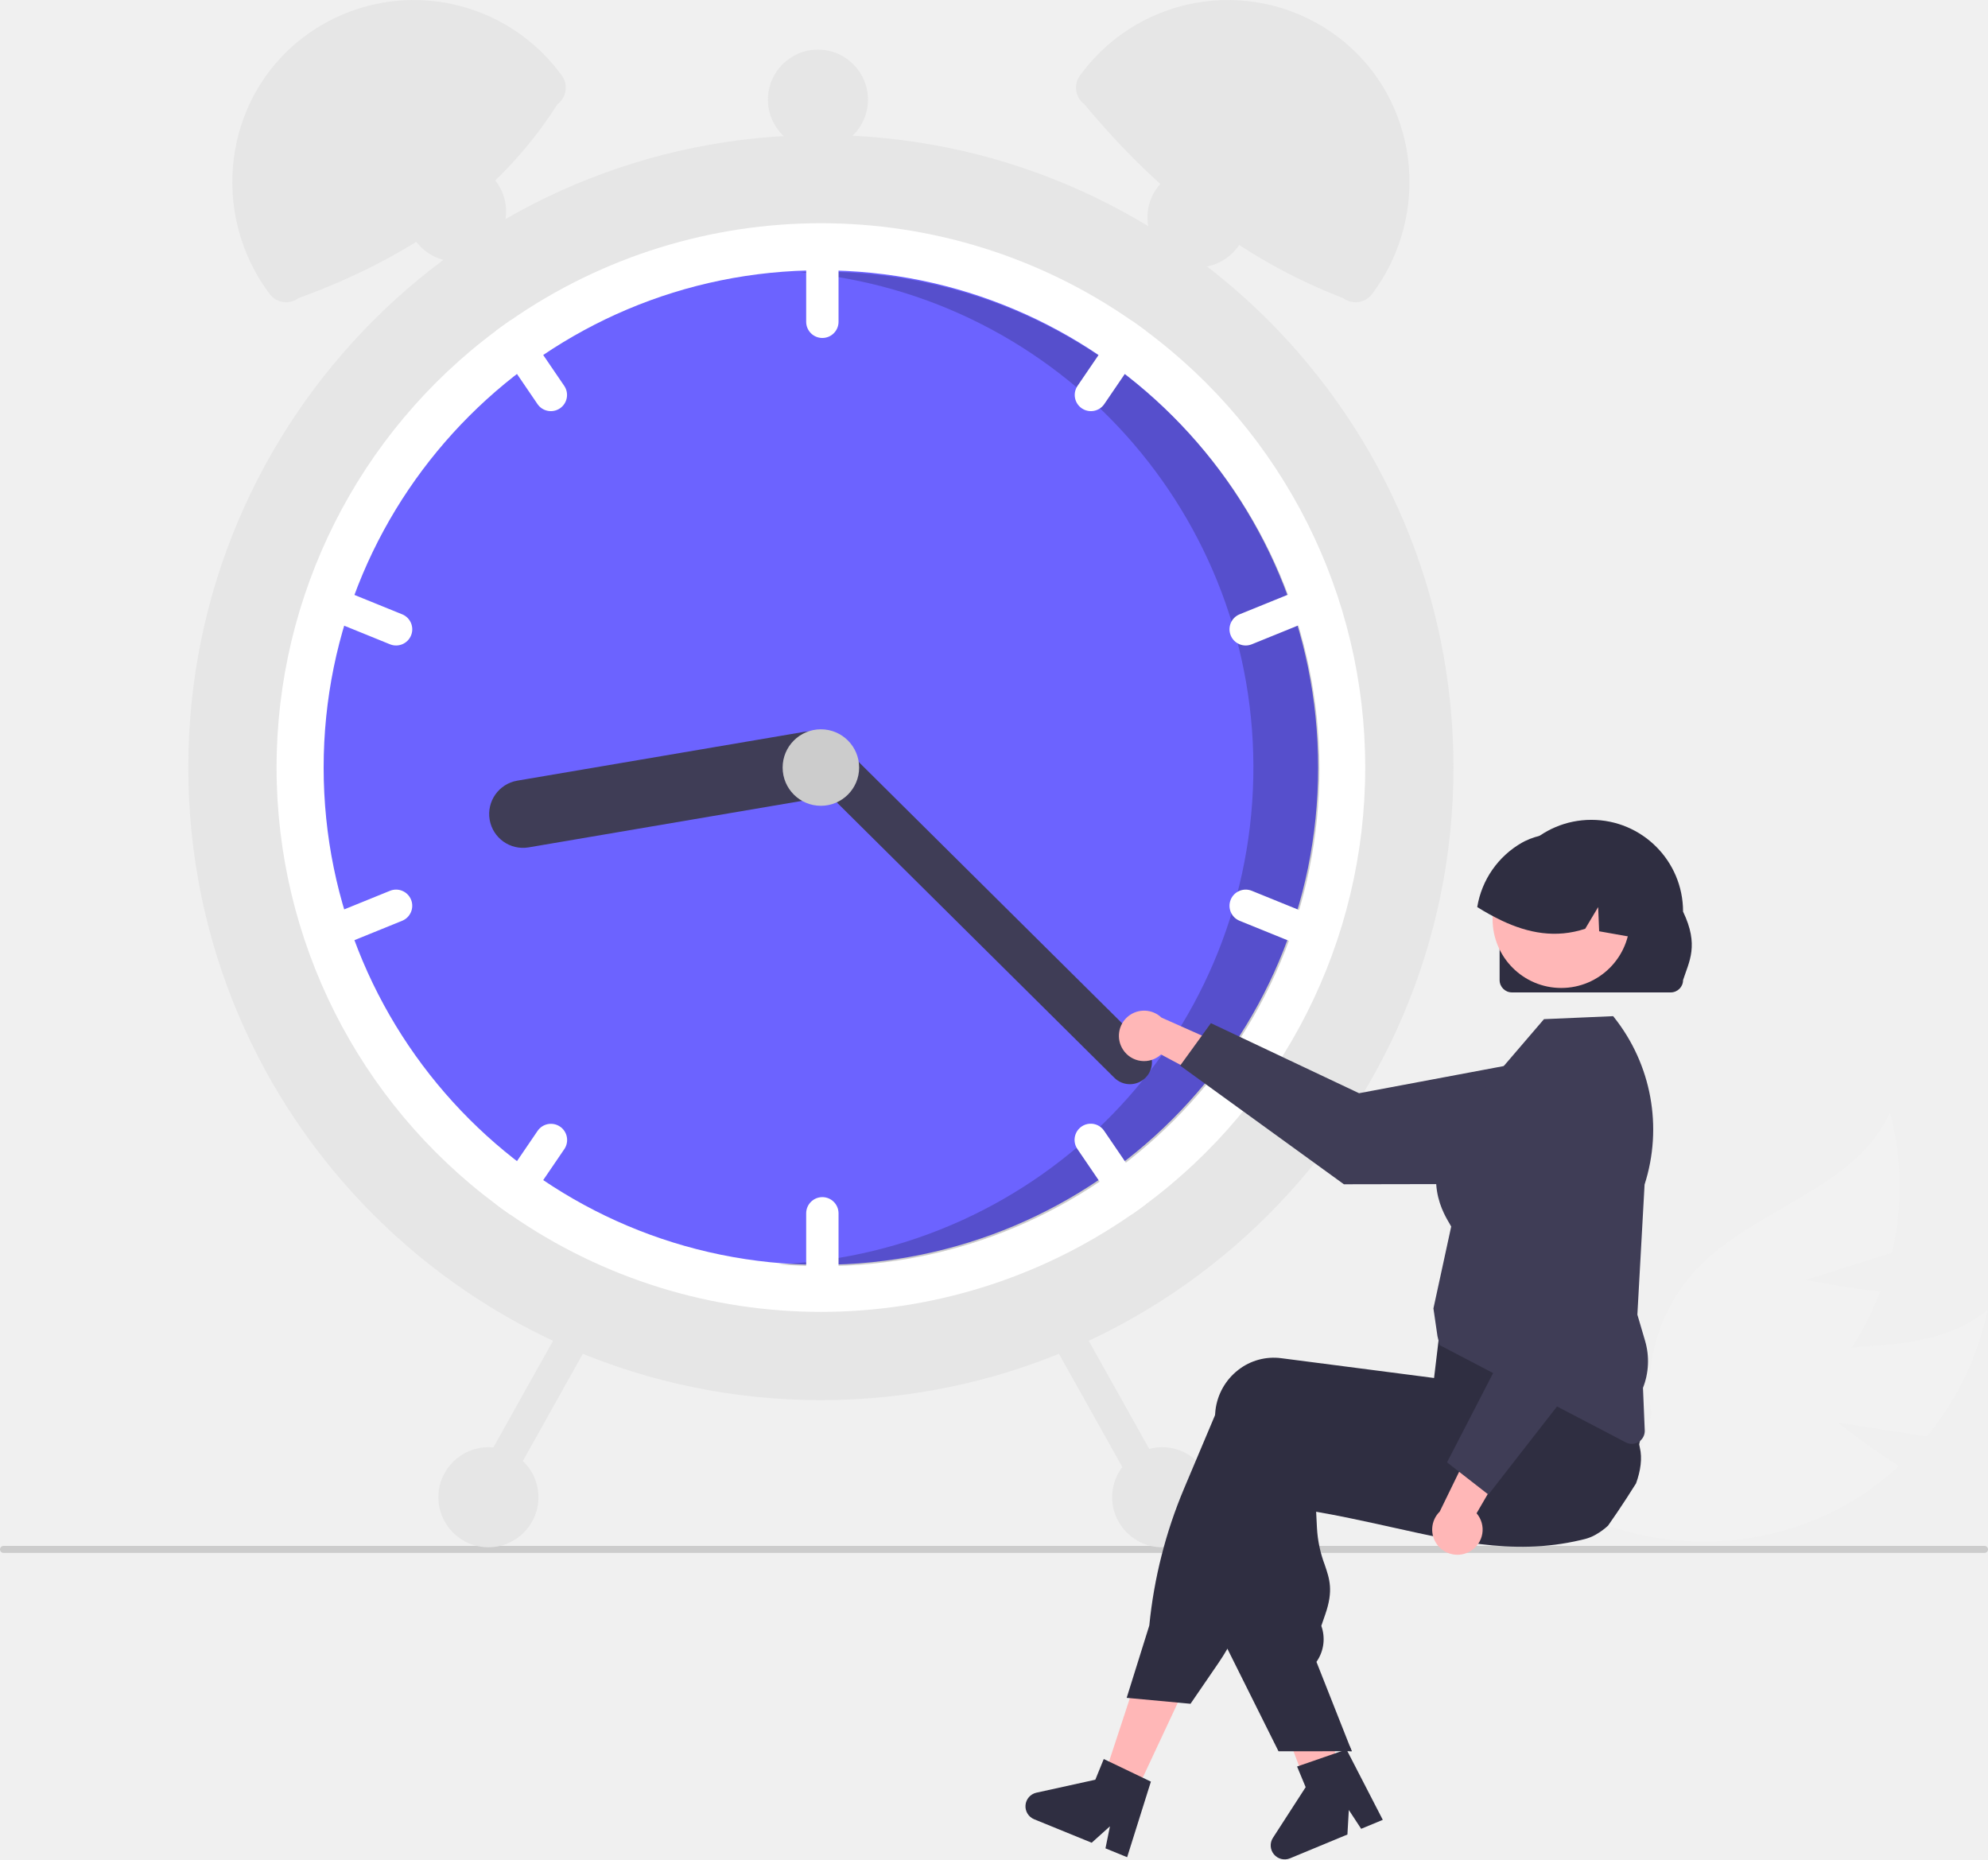
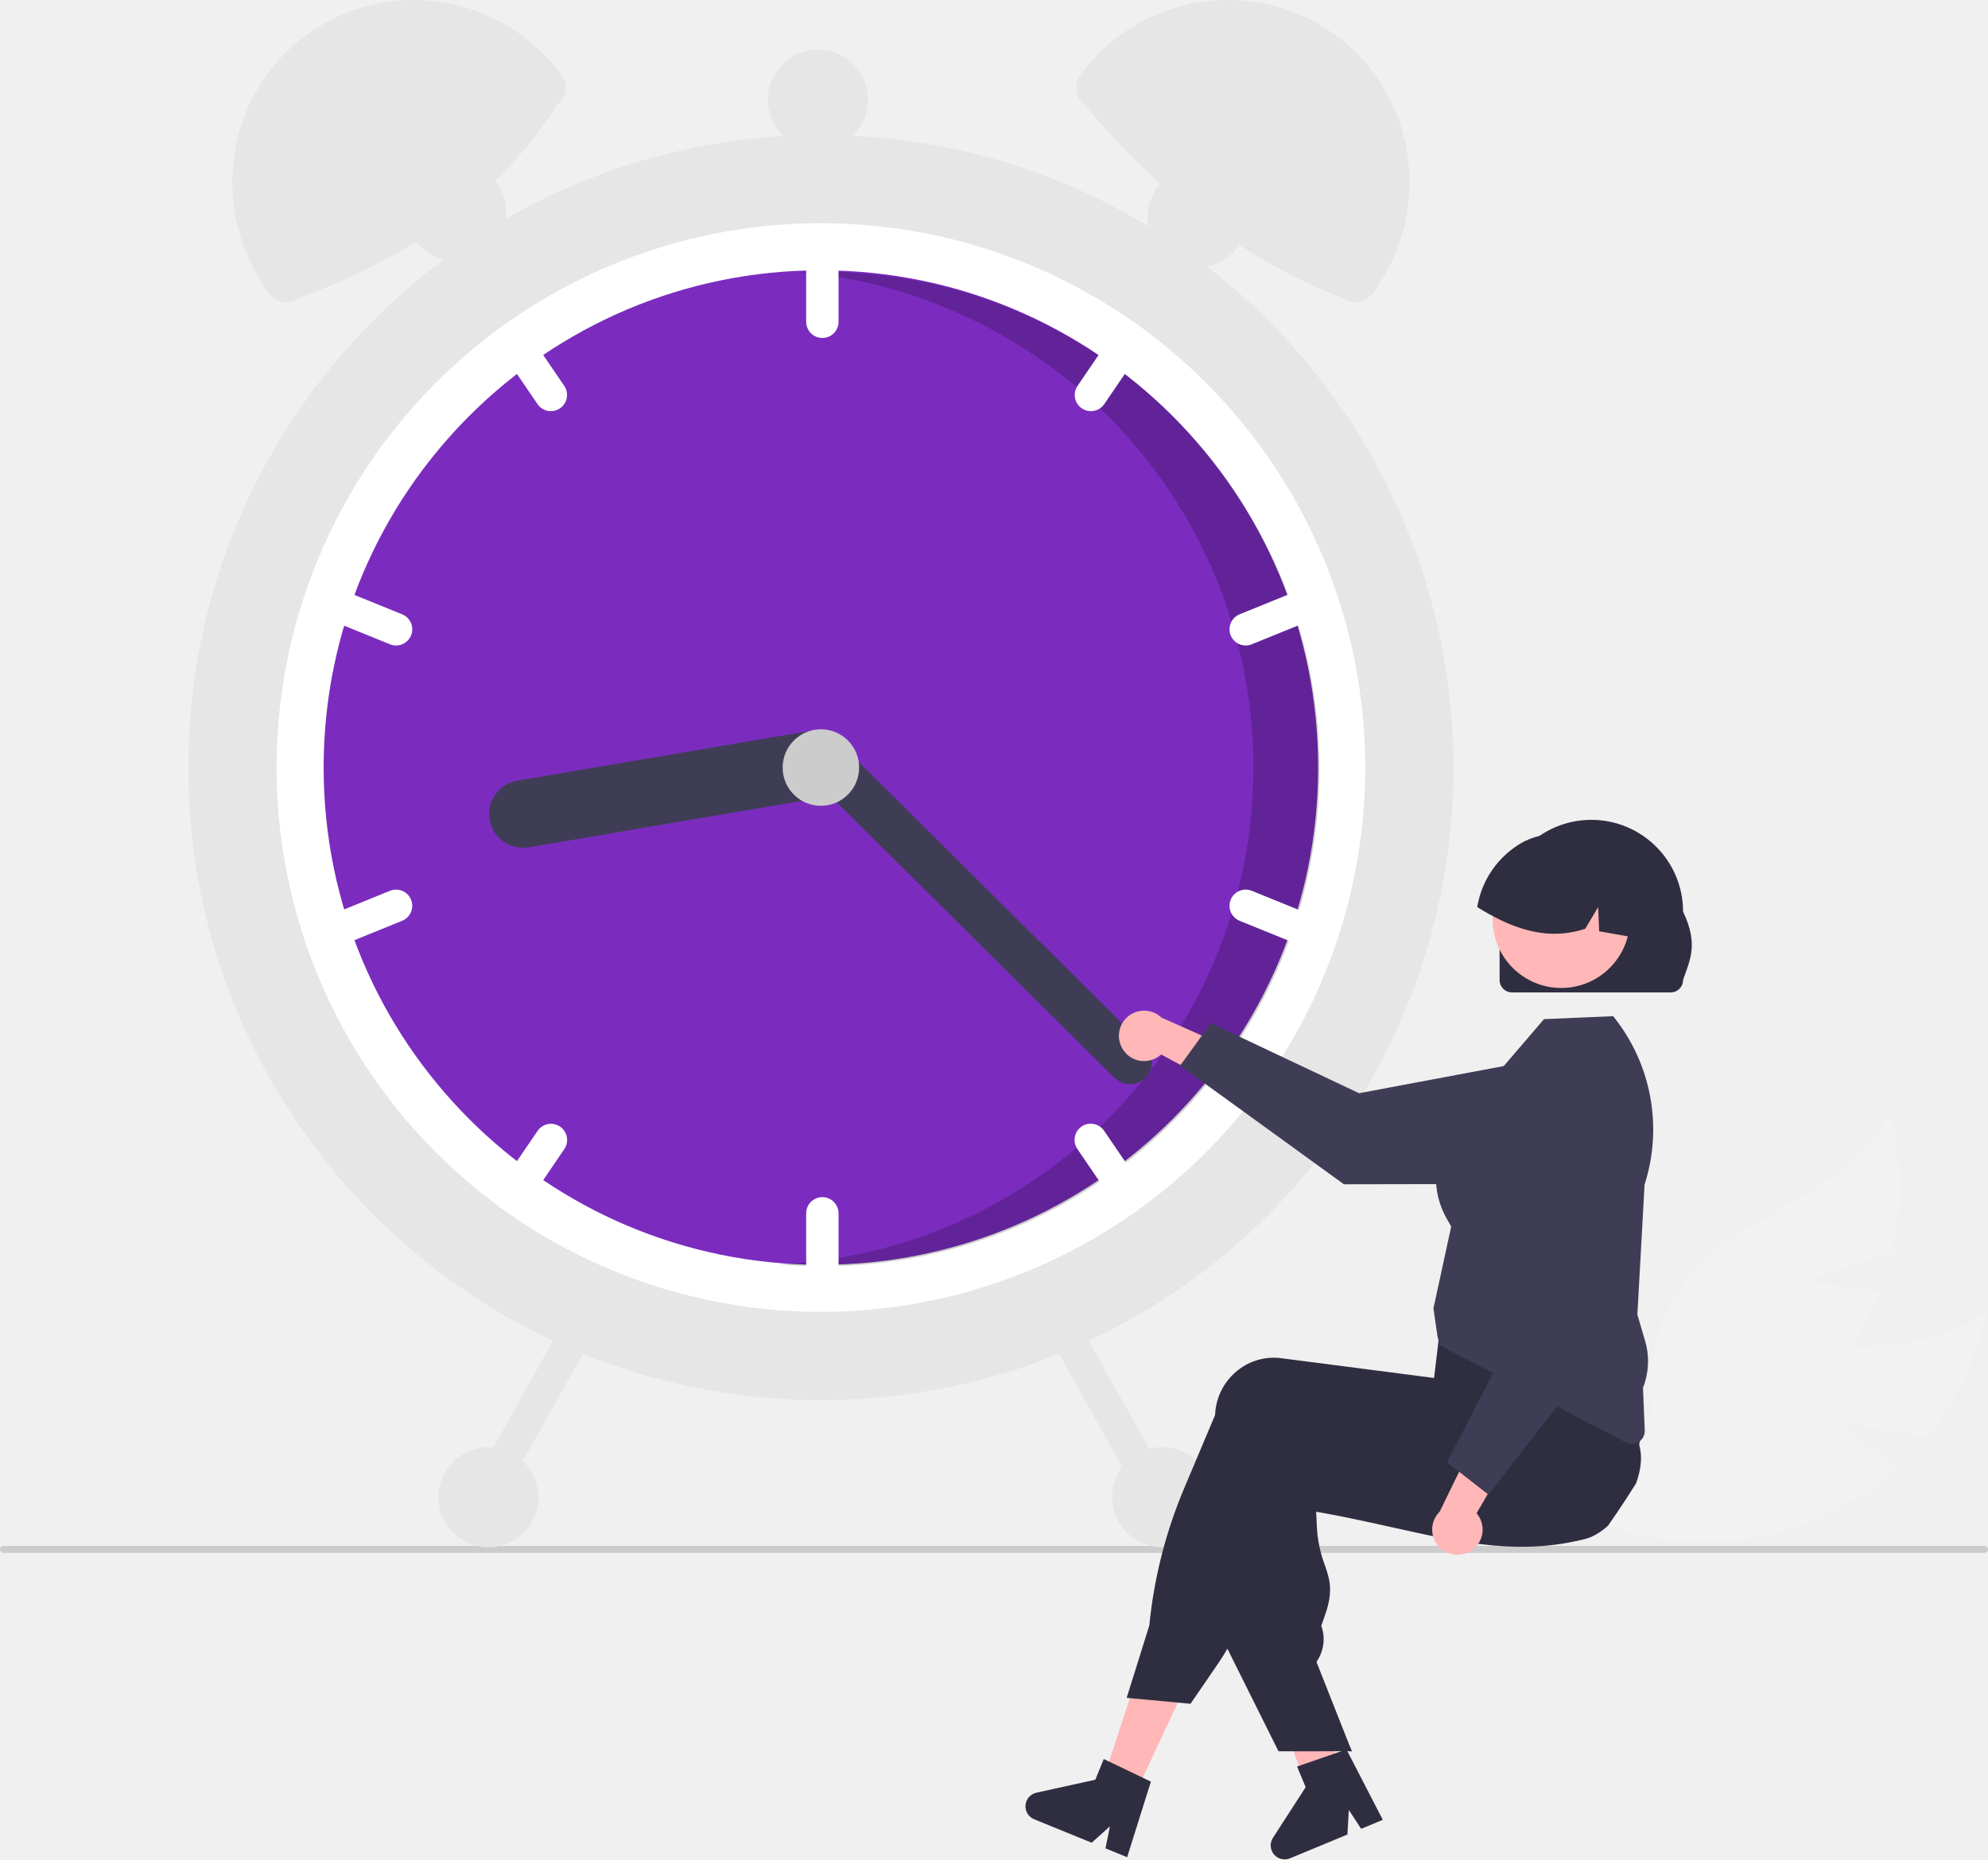
<svg xmlns="http://www.w3.org/2000/svg" data-name="Layer 1" width="675.67" height="631.947" viewBox="0 0 675.67 631.947">
  <path d="M886.757,617.484l30.311,4.737a98.985,98.985,0,0,0,20.604-42.939c-22.164,18.143-55.869,8.502-82.745,18.407A59.54,59.54,0,0,0,819.307,635.033L804.494,650.97A99.77,99.77,0,0,0,887.905,646.378a96.372,96.372,0,0,0,19.64-14.099C896.939,625.6,886.757,617.484,886.757,617.484Z" transform="translate(-262.165 -134.0265)" fill="#f2f2f2" />
  <path d="M875.996,569.007l29.242-9.278a98.985,98.985,0,0,0-.708-47.621c-11.746,26.123-46.214,32.526-65.851,53.377a59.54,59.54,0,0,0-15.227,49.31l-6.151,20.871a99.77,99.77,0,0,0,72.609-41.31,96.373,96.373,0,0,0,11.291-21.379C888.73,571.73,875.996,569.007,875.996,569.007Z" transform="translate(-262.165 -134.0265)" fill="#f2f2f2" />
  <path d="M937.835,660.625a1.186,1.186,0,0,1-1.19,1.19H263.355a1.19,1.19,0,0,1,0-2.38h673.29A1.187,1.187,0,0,1,937.835,660.625Z" transform="translate(-262.165 -134.0265)" fill="#ccc" />
  <circle cx="278.998" cy="260.866" r="215" fill="#e6e6e6" />
  <path d="M726.163,394.892a184.744,184.744,0,0,1-74.67,148.51c-1.55,1.16-3.13,2.29-4.72,3.39a185.031,185.031,0,0,1-211.22,0c-1.59-1.1-3.17-2.23-4.72-3.39a185.02,185.02,0,0,1,0-297.02c1.55-1.16,3.13-2.29,4.72-3.39a185.031,185.031,0,0,1,211.22,0c1.59,1.1,3.17,2.23,4.72,3.39A184.744,184.744,0,0,1,726.163,394.892Z" transform="translate(-262.165 -134.0265)" fill="#fff" />
-   <circle cx="278.998" cy="260.866" r="169" fill="#6c63ff" />
+   <circle cx="278.998" cy="260.866" r="169" fill="#7b2cbf" />
  <path d="M541.604,226.365c-2.562,0-5.108.067-7.642.18a168.995,168.995,0,0,1-7.156,337.168c4.878.423,9.811.652,14.799.652a169,169,0,0,0,0-338Z" transform="translate(-262.165 -134.0265)" opacity="0.2" />
  <path d="M541.663,213.892a5.51,5.51,0,0,0-5.5,5.5v24a5.5,5.5,0,0,0,11,0v-24A5.51,5.51,0,0,0,541.663,213.892Z" transform="translate(-262.165 -134.0265)" fill="#fff" />
  <path d="M651.493,246.382c-1.55-1.16-3.13-2.29-4.72-3.39a5.497,5.497,0,0,0-4.9,2.39l-13.51,19.83a5.499,5.499,0,0,0,9.09,6.19l13.51-19.83A5.464,5.464,0,0,0,651.493,246.382Z" transform="translate(-262.165 -134.0265)" fill="#fff" />
  <path d="M712.873,336.802a5.493,5.493,0,0,0-7.16-3.02l-22.24,9.03a5.499,5.499,0,0,0,4.14,10.19l22.24-9.03A5.512,5.512,0,0,0,712.873,336.802Z" transform="translate(-262.165 -134.0265)" fill="#fff" />
  <path d="M453.963,265.212l-13.51-19.83a5.497,5.497,0,0,0-4.9-2.39c-1.59,1.1-3.17,2.23-4.72,3.39a5.464,5.464,0,0,0,.53,5.19l13.51,19.83a5.499,5.499,0,0,0,9.09-6.19Z" transform="translate(-262.165 -134.0265)" fill="#fff" />
  <path d="M398.853,342.812l-22.24-9.03a5.499,5.499,0,0,0-4.14,10.19l22.24,9.03a5.499,5.499,0,0,0,4.14-10.19Z" transform="translate(-262.165 -134.0265)" fill="#fff" />
  <path d="M541.663,540.892a5.51,5.51,0,0,0-5.5,5.5v24a5.5,5.5,0,0,0,11,0v-24A5.51,5.51,0,0,0,541.663,540.892Z" transform="translate(-262.165 -134.0265)" fill="#fff" />
  <path d="M650.963,538.212l-13.51-19.83a5.499,5.499,0,1,0-9.09,6.19l13.51,19.83a5.497,5.497,0,0,0,4.9,2.39c1.59-1.1,3.17-2.23,4.72-3.39A5.464,5.464,0,0,0,650.963,538.212Z" transform="translate(-262.165 -134.0265)" fill="#fff" />
  <path d="M709.853,445.812l-22.24-9.03a5.499,5.499,0,0,0-4.14,10.19l22.24,9.03a5.499,5.499,0,0,0,4.14-10.19Z" transform="translate(-262.165 -134.0265)" fill="#fff" />
  <path d="M452.513,516.932a5.5,5.5,0,0,0-7.64,1.45l-13.51,19.83a5.464,5.464,0,0,0-.53,5.19c1.55,1.16,3.13,2.29,4.72,3.39a5.497,5.497,0,0,0,4.9-2.39l13.51-19.83A5.498,5.498,0,0,0,452.513,516.932Z" transform="translate(-262.165 -134.0265)" fill="#fff" />
  <path d="M401.873,439.802a5.493,5.493,0,0,0-7.16-3.02l-22.24,9.03a5.499,5.499,0,0,0,4.14,10.19l22.24-9.03A5.512,5.512,0,0,0,401.873,439.802Z" transform="translate(-262.165 -134.0265)" fill="#fff" />
  <path d="M548.799,392.163a11.513,11.513,0,0,1-9.409,13.266l-97.598,16.601a11.5,11.5,0,0,1-3.857-22.674l97.598-16.601A11.513,11.513,0,0,1,548.799,392.163Z" transform="translate(-262.165 -134.0265)" fill="#3f3d56" />
  <path d="M651.518,500.294a7.508,7.508,0,0,1-10.607.042l-105.063-104.239a7.5,7.5,0,0,1,10.565-10.648l105.063,104.239A7.508,7.508,0,0,1,651.518,500.294Z" transform="translate(-262.165 -134.0265)" fill="#3f3d56" />
  <circle cx="278.998" cy="260.866" r="13" fill="#ccc" />
  <path d="M451.619,169.471c-19.955,31.372-50.401,52.193-87.95,65.87a7.059,7.059,0,0,1-9.882-1.418l0,0c-20.396-27.232-15.791-66.153,11.128-86.962a62.068,62.068,0,0,1,87.558,11.875l.564.753A7.059,7.059,0,0,1,451.619,169.471Z" transform="translate(-262.165 -134.0265)" fill="#e6e6e6" />
  <path d="M629.852,158.836a62.068,62.068,0,0,1,87.558-11.875c26.918,20.809,31.524,59.729,11.128,86.962l0,0a7.059,7.059,0,0,1-9.882,1.418c-34.857-13.345-63.442-36.439-87.95-65.87a7.059,7.059,0,0,1-1.418-9.882Z" transform="translate(-262.165 -134.0265)" fill="#e6e6e6" />
  <path d="M621.106,581.161a5.51,5.51,0,0,0-2.114,7.485l31.742,56.723a5.5,5.5,0,0,0,9.599-5.372l-31.742-56.723A5.51,5.51,0,0,0,621.106,581.161Z" transform="translate(-262.165 -134.0265)" fill="#e6e6e6" />
  <path d="M453.734,583.274,421.992,639.997a5.5,5.5,0,0,0,9.599,5.372l31.742-56.723a5.5,5.5,0,1,0-9.599-5.372Z" transform="translate(-262.165 -134.0265)" fill="#e6e6e6" />
  <circle cx="394.998" cy="508.866" r="17" fill="#e6e6e6" />
  <circle cx="406.998" cy="73.866" r="17" fill="#e6e6e6" />
  <circle cx="277.998" cy="33.866" r="17" fill="#e6e6e6" />
  <circle cx="154.998" cy="71.866" r="17" fill="#e6e6e6" />
  <circle cx="165.998" cy="508.866" r="17" fill="#e6e6e6" />
  <path d="M643.828,490.733a8.516,8.516,0,0,0,12.95,1.677l26.676,14.293-1.431-15.661L656.911,479.87a8.562,8.562,0,0,0-13.083,10.863Z" transform="translate(-262.165 -134.0265)" fill="#ffb7b7" />
  <path d="M663.264,496.199l10.453-14.43,50.36,23.807,62.667-11.758a21.471,21.471,0,0,1,25.43,21.063h0a21.494,21.494,0,0,1-21.431,21.51l-71.816.133Z" transform="translate(-262.165 -134.0265)" fill="#3f3d56" />
  <polygon points="384.999 611.399 374.422 606.341 388.951 562.133 404.56 569.599 384.999 611.399" fill="#ffb7b7" />
  <path d="M718.07,738.299c-.769.482-1.538.956-2.315,1.43-1.546.948-3.107,1.88-4.669,2.797-.785.458-1.577.917-2.362,1.367v.023l-.047.008-.016.008-1.196.295-1.717-4.537-.792-2.09-1.119-2.96-2.051-5.415-10.799-28.511,16.788-4.141.629,2.571h.008l.311,1.274,5.865,23.788,1.196,4.863.039.148.722,2.905.622,2.517.691,2.812Z" transform="translate(-262.165 -134.0265)" fill="#ffb7b7" />
  <path d="M818.218,638.174c-1.064,1.709-2.152,3.41-3.247,5.096q-3.053,4.708-6.269,9.276c0,.008-.008.008-.016.016a21.934,21.934,0,0,1-4.117,3.006c-.062.047-.132.078-.194.117a15.18,15.18,0,0,1-3.465,1.391c-.435.109-.878.217-1.313.326-1.569.373-3.123.691-4.669.971-2.75.489-5.469.839-8.173,1.057-.218.023-.435.039-.653.054-11.117.816-21.939-.497-33.235-2.649-5.578-1.057-11.272-2.323-17.169-3.636-1.927-.435-3.861-.862-5.819-1.29-.148-.031-.303-.07-.458-.101-2.797-.614-5.64-1.22-8.553-1.818-3.667-.754-7.45-1.484-11.381-2.175l.28,5.539a41.689,41.689,0,0,0,2.626,12.453c1.678,4.91,3.006,8.794.202,16.881l-1.352,3.915a13.372,13.372,0,0,1-1.375,11.832l-.272.412,11.272,28.519.73,1.849h-5.772l-7.101.008H696.692l-17.363-34.835-.831-1.663v-.085l1.795-66.943c.023-.59.07-1.189.148-1.779a20.353,20.353,0,0,1,7.745-13.704,19.6,19.6,0,0,1,14.597-3.993l5.943.769,12.143,1.569,8.553,1.111.171.023,25.225,3.263,1.81-7.38.334-.124,10.62-3.892,36.731-13.463.093-.031,2.416-.886.287.466c.085.14.171.28.249.42a71.999,71.999,0,0,1,5.803,13.471,211.477,211.477,0,0,1,6.098,23.283q.105.513.186.932l.023.085c.023.132.039.217.047.241C820.363,629.605,819.772,633.909,818.218,638.174Z" transform="translate(-262.165 -134.0265)" fill="#2f2e41" />
  <path d="M819.769,613.503c-.117-.497-.264-1.002-.419-1.492a106.29,106.29,0,0,0-4.304-10.892c-1.833-4.04-4.032-8.367-6.65-13.051q-1.899-3.403-4.086-7.077-1.095-1.841-2.276-3.752a1.972,1.972,0,0,0-.101-.171l-.225-.373-36.342,4.863-13.533,1.81-.808,6.743-.194,1.67c-.008,0-.008,0,0,.008l-.544,4.552v.008l-.722,6.013-.062-.008-20.082-2.603-20.696-2.68-11.117-1.437a19.588,19.588,0,0,0-14.597,3.993,20.363,20.363,0,0,0-7.745,13.704c-.07.544-.117,1.103-.14,1.655l-10.488,24.852a160.343,160.343,0,0,0-11.855,46.643l-7.691,24.588,1.095.101,16.299,1.515,4.304.404,9.478-13.836c1.08-1.577,2.105-3.201,3.061-4.863a73.861,73.861,0,0,0,4.187-8.421l20.502-48.788q2.377.408,4.708.777,10.779,1.748,20.696,2.851c21.496,2.401,40.11,2.587,56.681.552q6.98-.851,13.494-2.237,2.389-.501,4.716-1.08c.365-.085.722-.171,1.08-.264a19.825,19.825,0,0,0,13.867-12.958A20.228,20.228,0,0,0,819.769,613.503Z" transform="translate(-262.165 -134.0265)" fill="#2f2e41" />
  <path d="M650.542,738.207l-11.443-5.485-1.795-.862-2.867,7.038-20.012,4.405a4.748,4.748,0,0,0-.777,9.035l19.554,7.979,6.207-5.586-1.523,7.497,7.365,3.006,8.072-25.691Z" transform="translate(-262.165 -134.0265)" fill="#2f2e41" />
  <polygon points="458.703 593.34 459.434 595.189 458.703 595.189 458.703 593.34" fill="#2f2e41" />
  <path d="M716.883,729.611,704.892,733.765l-1.882.65,2.915,7.018-11.121,17.211a4.748,4.748,0,0,0,5.805,6.967l19.508-8.089.48-8.337,4.193,6.398,7.349-3.046-12.341-23.935Z" transform="translate(-262.165 -134.0265)" fill="#2f2e41" />
  <path d="M816.778,624.759a4.404,4.404,0,0,1-2.043-.507l-63.274-33.062-.731-2.993-1.378-9.472.019-.089,6.018-27.743c-.11-.238-.341-.629-.601-1.07-2.687-4.552-10.862-18.405,4.741-37.48l27.395-31.939,23.513-1.012.268.338A61.242,61.242,0,0,1,821.115,536.617l-2.448,44.217,2.626,8.93a24.639,24.639,0,0,1-.722,15.944l.602,14.459a4.417,4.417,0,0,1-4.395,4.592Z" transform="translate(-262.165 -134.0265)" fill="#3f3d56" />
  <path d="M761.892,661.224a8.516,8.516,0,0,0,2.126-12.884L779.231,622.178l-15.702.885-12.039,24.708a8.562,8.562,0,0,0,10.402,13.453Z" transform="translate(-262.165 -134.0265)" fill="#ffb7b7" />
  <path d="M768.031,641.99l-14.057-10.949,25.544-49.501L769.946,518.501a21.471,21.471,0,0,1,21.934-24.682h0a21.494,21.494,0,0,1,20.752,22.166l-2.365,71.777Z" transform="translate(-262.165 -134.0265)" fill="#3f3d56" />
-   <path id="f4e08e8b-ef08-4d70-8ad3-b81af8a71ff9-162" data-name="a1ca5f83-7fa1-45b1-9d3b-bf096f25c0e5" d="M771.842,467.131V443.864a31.177,31.177,0,1,1,62.354-.04v.04c5.495,11.451,2.057,16.895,0,23.267a4.193,4.193,0,0,1-4.186,4.186H776.03A4.193,4.193,0,0,1,771.842,467.131Z" transform="translate(-262.165 -134.0265)" fill="#2f2e41" />
+   <path id="f4e08e8b-ef08-4d70-8ad3-b81af8a71ff9-105" data-name="a1ca5f83-7fa1-45b1-9d3b-bf096f25c0e5" d="M771.842,467.131V443.864a31.177,31.177,0,1,1,62.354-.04v.04c5.495,11.451,2.057,16.895,0,23.267a4.193,4.193,0,0,1-4.186,4.186H776.03A4.193,4.193,0,0,1,771.842,467.131Z" transform="translate(-262.165 -134.0265)" fill="#2f2e41" />
  <circle cx="530.632" cy="312.441" r="23.337" fill="#ffb7b7" />
  <path d="M817.22,452.586c-.212-.033-.423-.078-.635-.111-3.64-.646-7.28-1.28-10.91-1.937l-.334-8.227-4.397,7.369c-10.03,3.329-19.415,1.447-28.242-2.705a79.737,79.737,0,0,1-8.461-4.664,30.927,30.927,0,0,1,15.196-21.886c.334-.189.657-.356.991-.523a.011.011,0,0,0,.011-.011c.568-.267,1.147-.523,1.726-.757a25.707,25.707,0,0,1,26.985,5.232C816.274,431.167,819.48,442.4,817.22,452.586Z" transform="translate(-262.165 -134.0265)" fill="#2f2e41" />
</svg>
